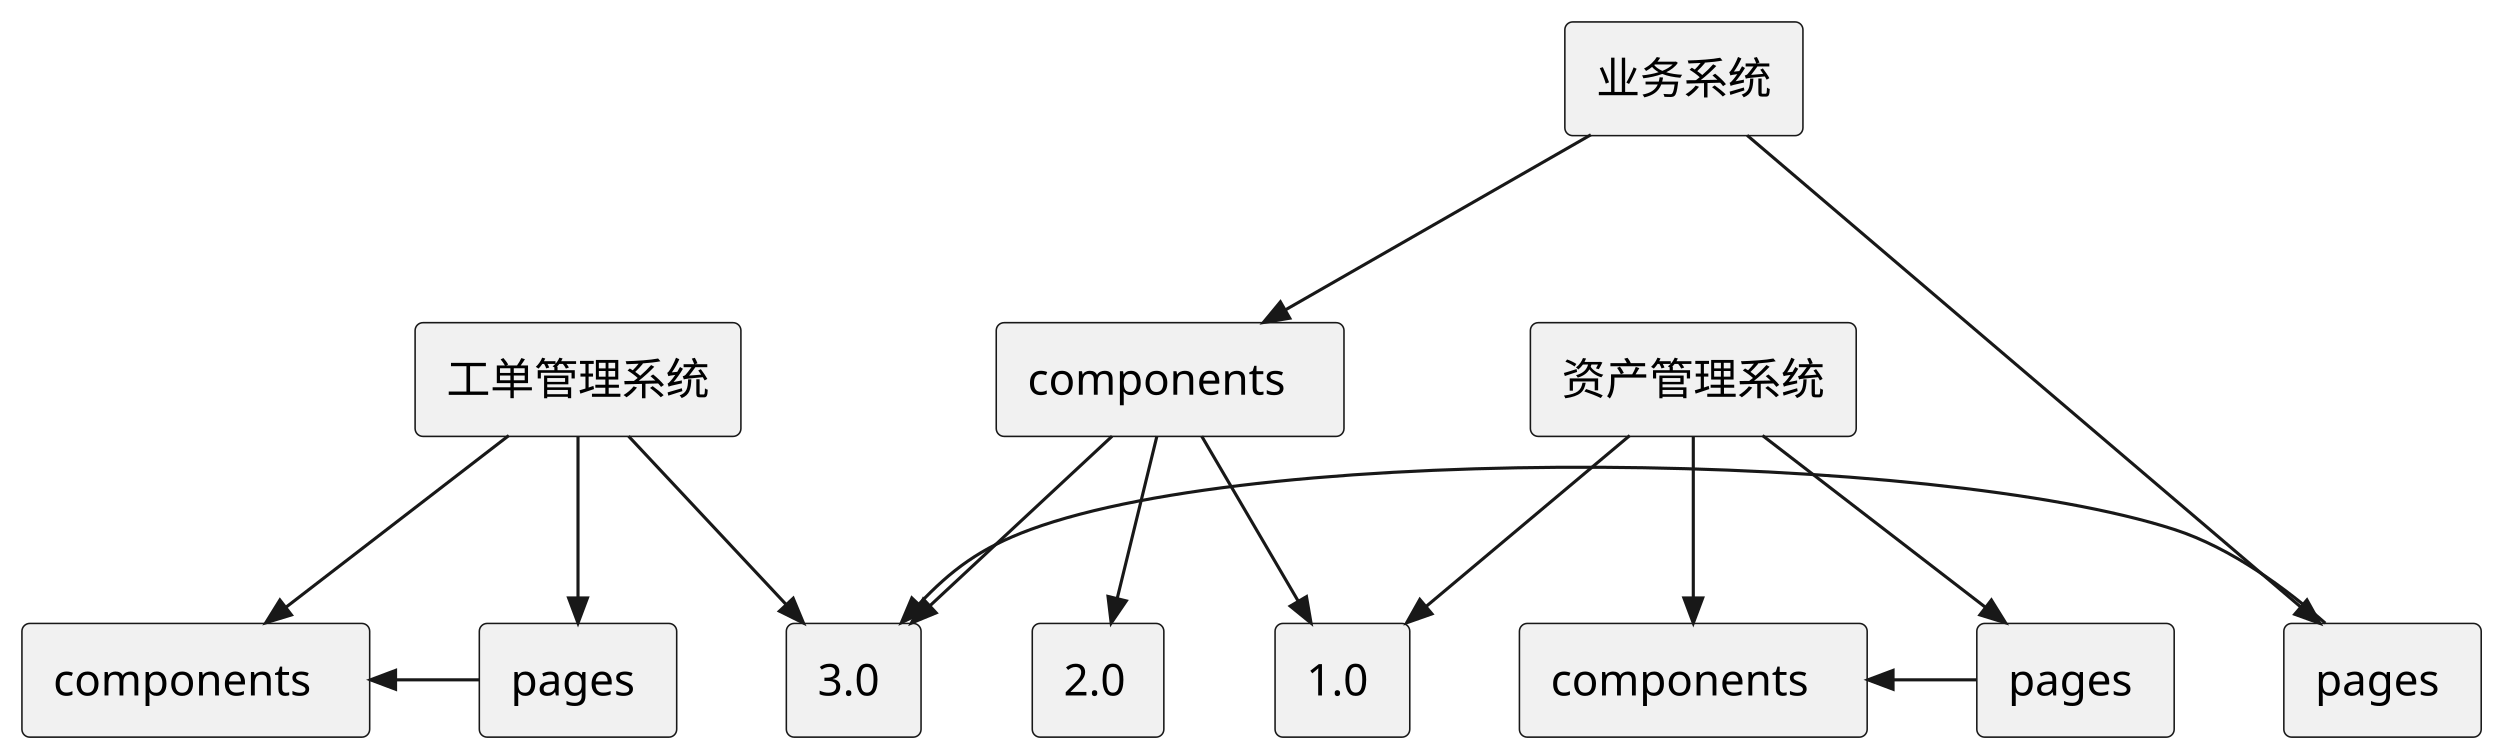
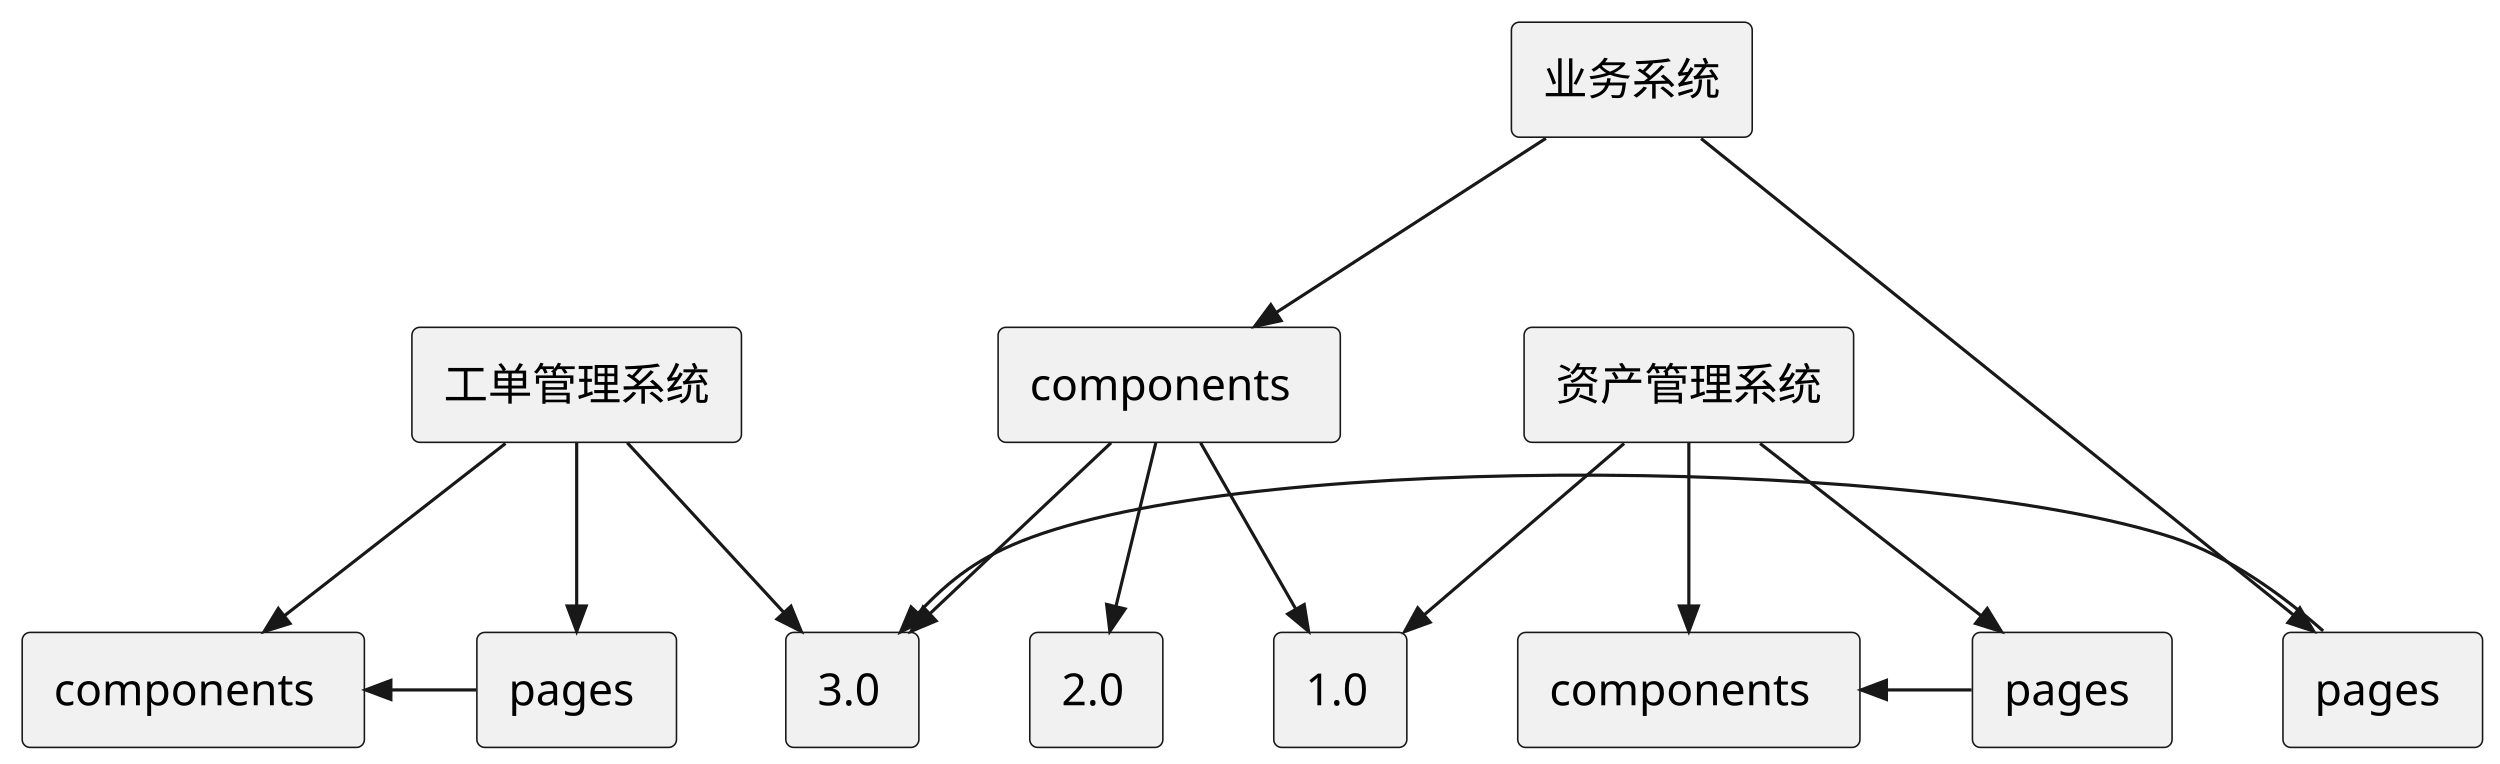
- <svg xmlns="http://www.w3.org/2000/svg" contentStyleType="text/css" height="241px" preserveAspectRatio="none" style="width:798px;height:241px;background:#FFFFFF;" version="1.1" viewBox="0 0 798 241" width="798px" zoomAndPan="magnify">
+ <svg xmlns="http://www.w3.org/2000/svg" contentStyleType="text/css" height="241px" preserveAspectRatio="none" style="width:789px;height:241px;background:#FFFFFF;" version="1.1" viewBox="0 0 789 241" width="789px" zoomAndPan="magnify">
  <defs />
  <g>
    <g id="elem_ERC">
-       <rect fill="#F1F1F1" height="36.297" rx="2.5" ry="2.5" style="stroke:#181818;stroke-width:0.5;" width="76" x="499.5" y="7" />
-       <text fill="#000000" font-family="sans-serif" font-size="14" lengthAdjust="spacing" textLength="56" x="509.5" y="29.995">业务系统</text>
+       <rect fill="#F1F1F1" height="36.297" rx="2.5" ry="2.5" style="stroke:#181818;stroke-width:0.5;" width="76" x="477" y="7" />
+       <text fill="#000000" font-family="sans-serif" font-size="14" lengthAdjust="spacing" textLength="56" x="487" y="29.995">业务系统</text>
    </g>
    <g id="elem_ERC_COMPONENTS">
-       <rect fill="#F1F1F1" height="36.297" rx="2.5" ry="2.5" style="stroke:#181818;stroke-width:0.5;" width="111" x="318" y="103" />
-       <text fill="#000000" font-family="sans-serif" font-size="14" lengthAdjust="spacing" textLength="91" x="328" y="125.995">components</text>
+       <rect fill="#F1F1F1" height="36.297" rx="2.5" ry="2.5" style="stroke:#181818;stroke-width:0.5;" width="108" x="315" y="103.3" />
+       <text fill="#000000" font-family="sans-serif" font-size="14" lengthAdjust="spacing" textLength="88" x="325" y="126.295">components</text>
    </g>
    <g id="elem_ERC_COMPONENTS_1">
-       <rect fill="#F1F1F1" height="36.297" rx="2.5" ry="2.5" style="stroke:#181818;stroke-width:0.5;" width="43" x="407" y="199" />
-       <text fill="#000000" font-family="sans-serif" font-size="14" lengthAdjust="spacing" textLength="23" x="417" y="221.995">1.0</text>
+       <rect fill="#F1F1F1" height="36.297" rx="2.5" ry="2.5" style="stroke:#181818;stroke-width:0.5;" width="42" x="402" y="199.59" />
+       <text fill="#000000" font-family="sans-serif" font-size="14" lengthAdjust="spacing" textLength="22" x="412" y="222.585">1.0</text>
    </g>
    <g id="elem_ERC_COMPONENTS_2">
-       <rect fill="#F1F1F1" height="36.297" rx="2.5" ry="2.5" style="stroke:#181818;stroke-width:0.5;" width="42" x="329.5" y="199" />
-       <text fill="#000000" font-family="sans-serif" font-size="14" lengthAdjust="spacing" textLength="22" x="339.5" y="221.995">2.0</text>
+       <rect fill="#F1F1F1" height="36.297" rx="2.5" ry="2.5" style="stroke:#181818;stroke-width:0.5;" width="42" x="325" y="199.59" />
+       <text fill="#000000" font-family="sans-serif" font-size="14" lengthAdjust="spacing" textLength="22" x="335" y="222.585">2.0</text>
    </g>
    <g id="elem_ERC_COMPONENTS_3">
-       <rect fill="#F1F1F1" height="36.297" rx="2.5" ry="2.5" style="stroke:#181818;stroke-width:0.5;" width="43" x="251" y="199" />
-       <text fill="#000000" font-family="sans-serif" font-size="14" lengthAdjust="spacing" textLength="23" x="261" y="221.995">3.0</text>
+       <rect fill="#F1F1F1" height="36.297" rx="2.5" ry="2.5" style="stroke:#181818;stroke-width:0.5;" width="42" x="248" y="199.59" />
+       <text fill="#000000" font-family="sans-serif" font-size="14" lengthAdjust="spacing" textLength="22" x="258" y="222.585">3.0</text>
    </g>
    <g id="elem_ERC_PAGES">
-       <rect fill="#F1F1F1" height="36.297" rx="2.5" ry="2.5" style="stroke:#181818;stroke-width:0.5;" width="63" x="729" y="199" />
-       <text fill="#000000" font-family="sans-serif" font-size="14" lengthAdjust="spacing" textLength="43" x="739" y="221.995">pages</text>
+       <rect fill="#F1F1F1" height="36.297" rx="2.5" ry="2.5" style="stroke:#181818;stroke-width:0.5;" width="63" x="720.5" y="199.59" />
+       <text fill="#000000" font-family="sans-serif" font-size="14" lengthAdjust="spacing" textLength="43" x="730.5" y="222.585">pages</text>
    </g>
    <g id="elem_ASSETS">
-       <rect fill="#F1F1F1" height="36.297" rx="2.5" ry="2.5" style="stroke:#181818;stroke-width:0.5;" width="104" x="488.5" y="103" />
-       <text fill="#000000" font-family="sans-serif" font-size="14" lengthAdjust="spacing" textLength="84" x="498.5" y="125.995">资产管理系统</text>
+       <rect fill="#F1F1F1" height="36.297" rx="2.5" ry="2.5" style="stroke:#181818;stroke-width:0.5;" width="104" x="481" y="103.3" />
+       <text fill="#000000" font-family="sans-serif" font-size="14" lengthAdjust="spacing" textLength="84" x="491" y="126.295">资产管理系统</text>
    </g>
    <g id="elem_ASSETS_COMPONENTS">
-       <rect fill="#F1F1F1" height="36.297" rx="2.5" ry="2.5" style="stroke:#181818;stroke-width:0.5;" width="111" x="485" y="199" />
-       <text fill="#000000" font-family="sans-serif" font-size="14" lengthAdjust="spacing" textLength="91" x="495" y="221.995">components</text>
+       <rect fill="#F1F1F1" height="36.297" rx="2.5" ry="2.5" style="stroke:#181818;stroke-width:0.5;" width="108" x="479" y="199.59" />
+       <text fill="#000000" font-family="sans-serif" font-size="14" lengthAdjust="spacing" textLength="88" x="489" y="222.585">components</text>
    </g>
    <g id="elem_ASSETS_PAGES">
-       <rect fill="#F1F1F1" height="36.297" rx="2.5" ry="2.5" style="stroke:#181818;stroke-width:0.5;" width="63" x="631" y="199" />
-       <text fill="#000000" font-family="sans-serif" font-size="14" lengthAdjust="spacing" textLength="43" x="641" y="221.995">pages</text>
+       <rect fill="#F1F1F1" height="36.297" rx="2.5" ry="2.5" style="stroke:#181818;stroke-width:0.5;" width="63" x="622.5" y="199.59" />
+       <text fill="#000000" font-family="sans-serif" font-size="14" lengthAdjust="spacing" textLength="43" x="632.5" y="222.585">pages</text>
    </g>
    <g id="elem_TICKET">
-       <rect fill="#F1F1F1" height="36.297" rx="2.5" ry="2.5" style="stroke:#181818;stroke-width:0.5;" width="104" x="132.5" y="103" />
-       <text fill="#000000" font-family="sans-serif" font-size="14" lengthAdjust="spacing" textLength="84" x="142.5" y="125.995">工单管理系统</text>
+       <rect fill="#F1F1F1" height="36.297" rx="2.5" ry="2.5" style="stroke:#181818;stroke-width:0.5;" width="104" x="130" y="103.3" />
+       <text fill="#000000" font-family="sans-serif" font-size="14" lengthAdjust="spacing" textLength="84" x="140" y="126.295">工单管理系统</text>
    </g>
    <g id="elem_TICKET_COMPONENTS">
-       <rect fill="#F1F1F1" height="36.297" rx="2.5" ry="2.5" style="stroke:#181818;stroke-width:0.5;" width="111" x="7" y="199" />
-       <text fill="#000000" font-family="sans-serif" font-size="14" lengthAdjust="spacing" textLength="91" x="17" y="221.995">components</text>
+       <rect fill="#F1F1F1" height="36.297" rx="2.5" ry="2.5" style="stroke:#181818;stroke-width:0.5;" width="108" x="7" y="199.59" />
+       <text fill="#000000" font-family="sans-serif" font-size="14" lengthAdjust="spacing" textLength="88" x="17" y="222.585">components</text>
    </g>
    <g id="elem_TICKET_PAGES">
-       <rect fill="#F1F1F1" height="36.297" rx="2.5" ry="2.5" style="stroke:#181818;stroke-width:0.5;" width="63" x="153" y="199" />
-       <text fill="#000000" font-family="sans-serif" font-size="14" lengthAdjust="spacing" textLength="43" x="163" y="221.995">pages</text>
+       <rect fill="#F1F1F1" height="36.297" rx="2.5" ry="2.5" style="stroke:#181818;stroke-width:0.5;" width="63" x="150.5" y="199.59" />
+       <text fill="#000000" font-family="sans-serif" font-size="14" lengthAdjust="spacing" textLength="43" x="160.5" y="222.585">pages</text>
    </g>
    <g id="link_ERC_ERC_COMPONENTS">
-       <path d="M507.801,43.023 C478.171,60.006 439.845,81.973 410.196,98.967 " fill="none" id="ERC-to-ERC_COMPONENTS" style="stroke:#181818;stroke-width:1.0;" />
-       <polygon fill="#181818" points="403.255,102.945,411.688,101.57,408.704,96.364,403.255,102.945" style="stroke:#181818;stroke-width:1.0;" />
+       <path d="M487.88,43.66 C461.66,60.6 428.871,81.781 402.691,98.681 " fill="none" id="ERC-to-ERC_COMPONENTS" style="stroke:#181818;stroke-width:1.0;" />
+       <polygon fill="#181818" points="395.97,103.02,404.318,101.202,401.064,96.161,395.97,103.02" style="stroke:#181818;stroke-width:1.0;" />
    </g>
    <g id="link_ERC_COMPONENTS_ERC_COMPONENTS_1">
-       <path d="M383.588,139.241 C393.512,156.202 404.534,175.041 414.436,191.964 " fill="none" id="ERC_COMPONENTS-to-ERC_COMPONENTS_1" style="stroke:#181818;stroke-width:1.0;" />
-       <polygon fill="#181818" points="418.476,198.868,417.025,190.448,411.846,193.478,418.476,198.868" style="stroke:#181818;stroke-width:1.0;" />
+       <path d="M378.9,139.74 C388.59,156.65 399.272,175.319 409.002,192.299 " fill="none" id="ERC_COMPONENTS-to-ERC_COMPONENTS_1" style="stroke:#181818;stroke-width:1.0;" />
+       <polygon fill="#181818" points="412.98,199.24,411.606,190.807,406.4,193.79,412.98,199.24" style="stroke:#181818;stroke-width:1.0;" />
    </g>
    <g id="link_ERC_COMPONENTS_ERC_COMPONENTS_2">
-       <path d="M369.281,139.241 C365.132,156.202 360.733,174.175 356.593,191.097 " fill="none" id="ERC_COMPONENTS-to-ERC_COMPONENTS_2" style="stroke:#181818;stroke-width:1.0;" />
-       <polygon fill="#181818" points="354.692,198.868,359.507,191.81,353.679,190.385,354.692,198.868" style="stroke:#181818;stroke-width:1.0;" />
+       <path d="M364.78,139.74 C360.66,156.65 356.305,174.488 352.165,191.468 " fill="none" id="ERC_COMPONENTS-to-ERC_COMPONENTS_2" style="stroke:#181818;stroke-width:1.0;" />
+       <polygon fill="#181818" points="350.27,199.24,355.08,192.178,349.25,190.757,350.27,199.24" style="stroke:#181818;stroke-width:1.0;" />
    </g>
    <g id="link_ERC_COMPONENTS_ERC_COMPONENTS_3">
-       <path d="M354.975,139.241 C336.751,156.202 314.946,176.495 296.764,193.418 " fill="none" id="ERC_COMPONENTS-to-ERC_COMPONENTS_3" style="stroke:#181818;stroke-width:1.0;" />
-       <polygon fill="#181818" points="290.908,198.868,298.808,195.614,294.72,191.222,290.908,198.868" style="stroke:#181818;stroke-width:1.0;" />
+       <path d="M350.66,139.74 C332.73,156.65 311.391,176.772 293.381,193.752 " fill="none" id="ERC_COMPONENTS-to-ERC_COMPONENTS_3" style="stroke:#181818;stroke-width:1.0;" />
+       <polygon fill="#181818" points="287.56,199.24,295.439,195.935,291.323,191.569,287.56,199.24" style="stroke:#181818;stroke-width:1.0;" />
    </g>
    <g id="link_ERC_ERC_PAGES">
-       <path d="M557.683,43.196 C600.14,79.37 692.158,157.771 734.433,193.791 " fill="none" id="ERC-to-ERC_PAGES" style="stroke:#181818;stroke-width:1.0;" />
-       <polygon fill="#181818" points="740.523,198.979,736.379,191.508,732.488,196.075,740.523,198.979" style="stroke:#181818;stroke-width:1.0;" />
+       <path d="M536.87,43.74 C582.02,80.05 678.847,157.906 723.947,194.186 " fill="none" id="ERC-to-ERC_PAGES" style="stroke:#181818;stroke-width:1.0;" />
+       <polygon fill="#181818" points="730.18,199.2,725.827,191.848,722.066,196.523,730.18,199.2" style="stroke:#181818;stroke-width:1.0;" />
    </g>
    <g id="link_ERC_COMPONENTS_3_ERC_PAGES">
-       <path d="M293.24,192.934 C303.595,182.016 312.811,174.948 329,169 C405.134,141.026 616.82,144.055 694,169 C712.29,174.911 729.783,187.937 742.233,198.929 " fill="none" id="ERC_COMPONENTS_3-backto-ERC_PAGES" style="stroke:#181818;stroke-width:1.0;" />
-       <polygon fill="#181818" points="287.735,198.739,295.417,194.999,291.063,190.87,287.735,198.739" style="stroke:#181818;stroke-width:1.0;" />
+       <path d="M289.713,193.614 C300.063,182.654 309.29,175.56 325.5,169.59 C400.57,141.94 609.4,144.93 685.5,169.59 C703.53,175.44 720.78,188.2 733.19,199.12 " fill="none" id="ERC_COMPONENTS_3-backto-ERC_PAGES" style="stroke:#181818;stroke-width:1.0;" />
+       <polygon fill="#181818" points="284.22,199.43,291.894,195.673,287.531,191.554,284.22,199.43" style="stroke:#181818;stroke-width:1.0;" />
    </g>
    <g id="link_ASSETS_ASSETS_COMPONENTS">
-       <path d="M540.5,139.241 C540.5,156.202 540.5,173.946 540.5,190.868 " fill="none" id="ASSETS-to-ASSETS_COMPONENTS" style="stroke:#181818;stroke-width:1.0;" />
-       <polygon fill="#181818" points="540.5,198.868,543.5,190.868,537.5,190.868,540.5,198.868" style="stroke:#181818;stroke-width:1.0;" />
+       <path d="M533,139.74 C533,156.65 533,174.26 533,191.24 " fill="none" id="ASSETS-to-ASSETS_COMPONENTS" style="stroke:#181818;stroke-width:1.0;" />
+       <polygon fill="#181818" points="533,199.24,536,191.24,530,191.24,533,199.24" style="stroke:#181818;stroke-width:1.0;" />
    </g>
    <g id="link_ASSETS_ASSETS_PAGES">
-       <path d="M562.593,139.023 C584.566,155.953 611.762,176.907 633.822,193.904 " fill="none" id="ASSETS-to-ASSETS_PAGES" style="stroke:#181818;stroke-width:1.0;" />
-       <polygon fill="#181818" points="640.159,198.786,635.653,191.527,631.991,196.28,640.159,198.786" style="stroke:#181818;stroke-width:1.0;" />
+       <path d="M555.48,139.96 C577.21,156.9 603.641,177.491 625.331,194.401 " fill="none" id="ASSETS-to-ASSETS_PAGES" style="stroke:#181818;stroke-width:1.0;" />
+       <polygon fill="#181818" points="631.64,199.32,627.175,192.035,623.486,196.767,631.64,199.32" style="stroke:#181818;stroke-width:1.0;" />
    </g>
    <g id="link_ASSETS_COMPONENTS_ASSETS_PAGES">
-       <path d="M604.258,217 C615.816,217 619.374,217 630.931,217 " fill="none" id="ASSETS_COMPONENTS-backto-ASSETS_PAGES" style="stroke:#181818;stroke-width:1.0;" />
-       <polygon fill="#181818" points="596.258,217,604.258,220,604.258,214,596.258,217" style="stroke:#181818;stroke-width:1.0;" />
+       <path d="M595.36,217.74 C606.98,217.74 610.61,217.74 622.24,217.74 " fill="none" id="ASSETS_COMPONENTS-backto-ASSETS_PAGES" style="stroke:#181818;stroke-width:1.0;" />
+       <polygon fill="#181818" points="587.36,217.74,595.36,220.74,595.36,214.74,587.36,217.74" style="stroke:#181818;stroke-width:1.0;" />
    </g>
    <g id="link_ASSETS_ERC_COMPONENTS_1">
-       <path d="M520.218,139.023 C500.046,155.953 475.389,176.647 455.138,193.643 " fill="none" id="ASSETS-to-ERC_COMPONENTS_1" style="stroke:#181818;stroke-width:1.0;" />
-       <polygon fill="#181818" points="449.01,198.786,457.066,195.941,453.209,191.345,449.01,198.786" style="stroke:#181818;stroke-width:1.0;" />
+       <path d="M512.57,139.96 C492.81,156.9 469.113,177.202 449.393,194.112 " fill="none" id="ASSETS-to-ERC_COMPONENTS_1" style="stroke:#181818;stroke-width:1.0;" />
+       <polygon fill="#181818" points="443.32,199.32,451.346,196.39,447.44,191.835,443.32,199.32" style="stroke:#181818;stroke-width:1.0;" />
    </g>
    <g id="link_TICKET_TICKET_COMPONENTS">
-       <path d="M162.407,139.023 C140.434,155.953 113.238,176.907 91.178,193.904 " fill="none" id="TICKET-to-TICKET_COMPONENTS" style="stroke:#181818;stroke-width:1.0;" />
-       <polygon fill="#181818" points="84.841,198.786,93.009,196.28,89.347,191.527,84.841,198.786" style="stroke:#181818;stroke-width:1.0;" />
+       <path d="M159.52,139.96 C137.79,156.9 111.359,177.491 89.669,194.401 " fill="none" id="TICKET-to-TICKET_COMPONENTS" style="stroke:#181818;stroke-width:1.0;" />
+       <polygon fill="#181818" points="83.36,199.32,91.514,196.767,87.825,192.035,83.36,199.32" style="stroke:#181818;stroke-width:1.0;" />
    </g>
    <g id="link_TICKET_TICKET_PAGES">
-       <path d="M184.5,139.241 C184.5,156.202 184.5,173.946 184.5,190.868 " fill="none" id="TICKET-to-TICKET_PAGES" style="stroke:#181818;stroke-width:1.0;" />
-       <polygon fill="#181818" points="184.5,198.868,187.5,190.868,181.5,190.868,184.5,198.868" style="stroke:#181818;stroke-width:1.0;" />
+       <path d="M182,139.74 C182,156.65 182,174.26 182,191.24 " fill="none" id="TICKET-to-TICKET_PAGES" style="stroke:#181818;stroke-width:1.0;" />
+       <polygon fill="#181818" points="182,199.24,185,191.24,179,191.24,182,199.24" style="stroke:#181818;stroke-width:1.0;" />
    </g>
    <g id="link_TICKET_COMPONENTS_TICKET_PAGES">
-       <path d="M126.258,217 C137.816,217 141.374,217 152.931,217 " fill="none" id="TICKET_COMPONENTS-backto-TICKET_PAGES" style="stroke:#181818;stroke-width:1.0;" />
-       <polygon fill="#181818" points="118.258,217,126.258,220,126.258,214,118.258,217" style="stroke:#181818;stroke-width:1.0;" />
+       <path d="M123.36,217.74 C134.98,217.74 138.61,217.74 150.24,217.74 " fill="none" id="TICKET_COMPONENTS-backto-TICKET_PAGES" style="stroke:#181818;stroke-width:1.0;" />
+       <polygon fill="#181818" points="115.36,217.74,123.36,220.74,123.36,214.74,115.36,217.74" style="stroke:#181818;stroke-width:1.0;" />
    </g>
    <g id="link_TICKET_ERC_COMPONENTS_3">
-       <path d="M200.641,139.241 C216.519,156.202 235.151,176.105 250.994,193.028 " fill="none" id="TICKET-to-ERC_COMPONENTS_3" style="stroke:#181818;stroke-width:1.0;" />
-       <polygon fill="#181818" points="256.462,198.868,253.185,190.978,248.804,195.078,256.462,198.868" style="stroke:#181818;stroke-width:1.0;" />
+       <path d="M197.96,139.74 C213.56,156.65 231.755,176.381 247.424,193.361 " fill="none" id="TICKET-to-ERC_COMPONENTS_3" style="stroke:#181818;stroke-width:1.0;" />
+       <polygon fill="#181818" points="252.85,199.24,249.629,191.326,245.22,195.395,252.85,199.24" style="stroke:#181818;stroke-width:1.0;" />
    </g>
  </g>
</svg>
